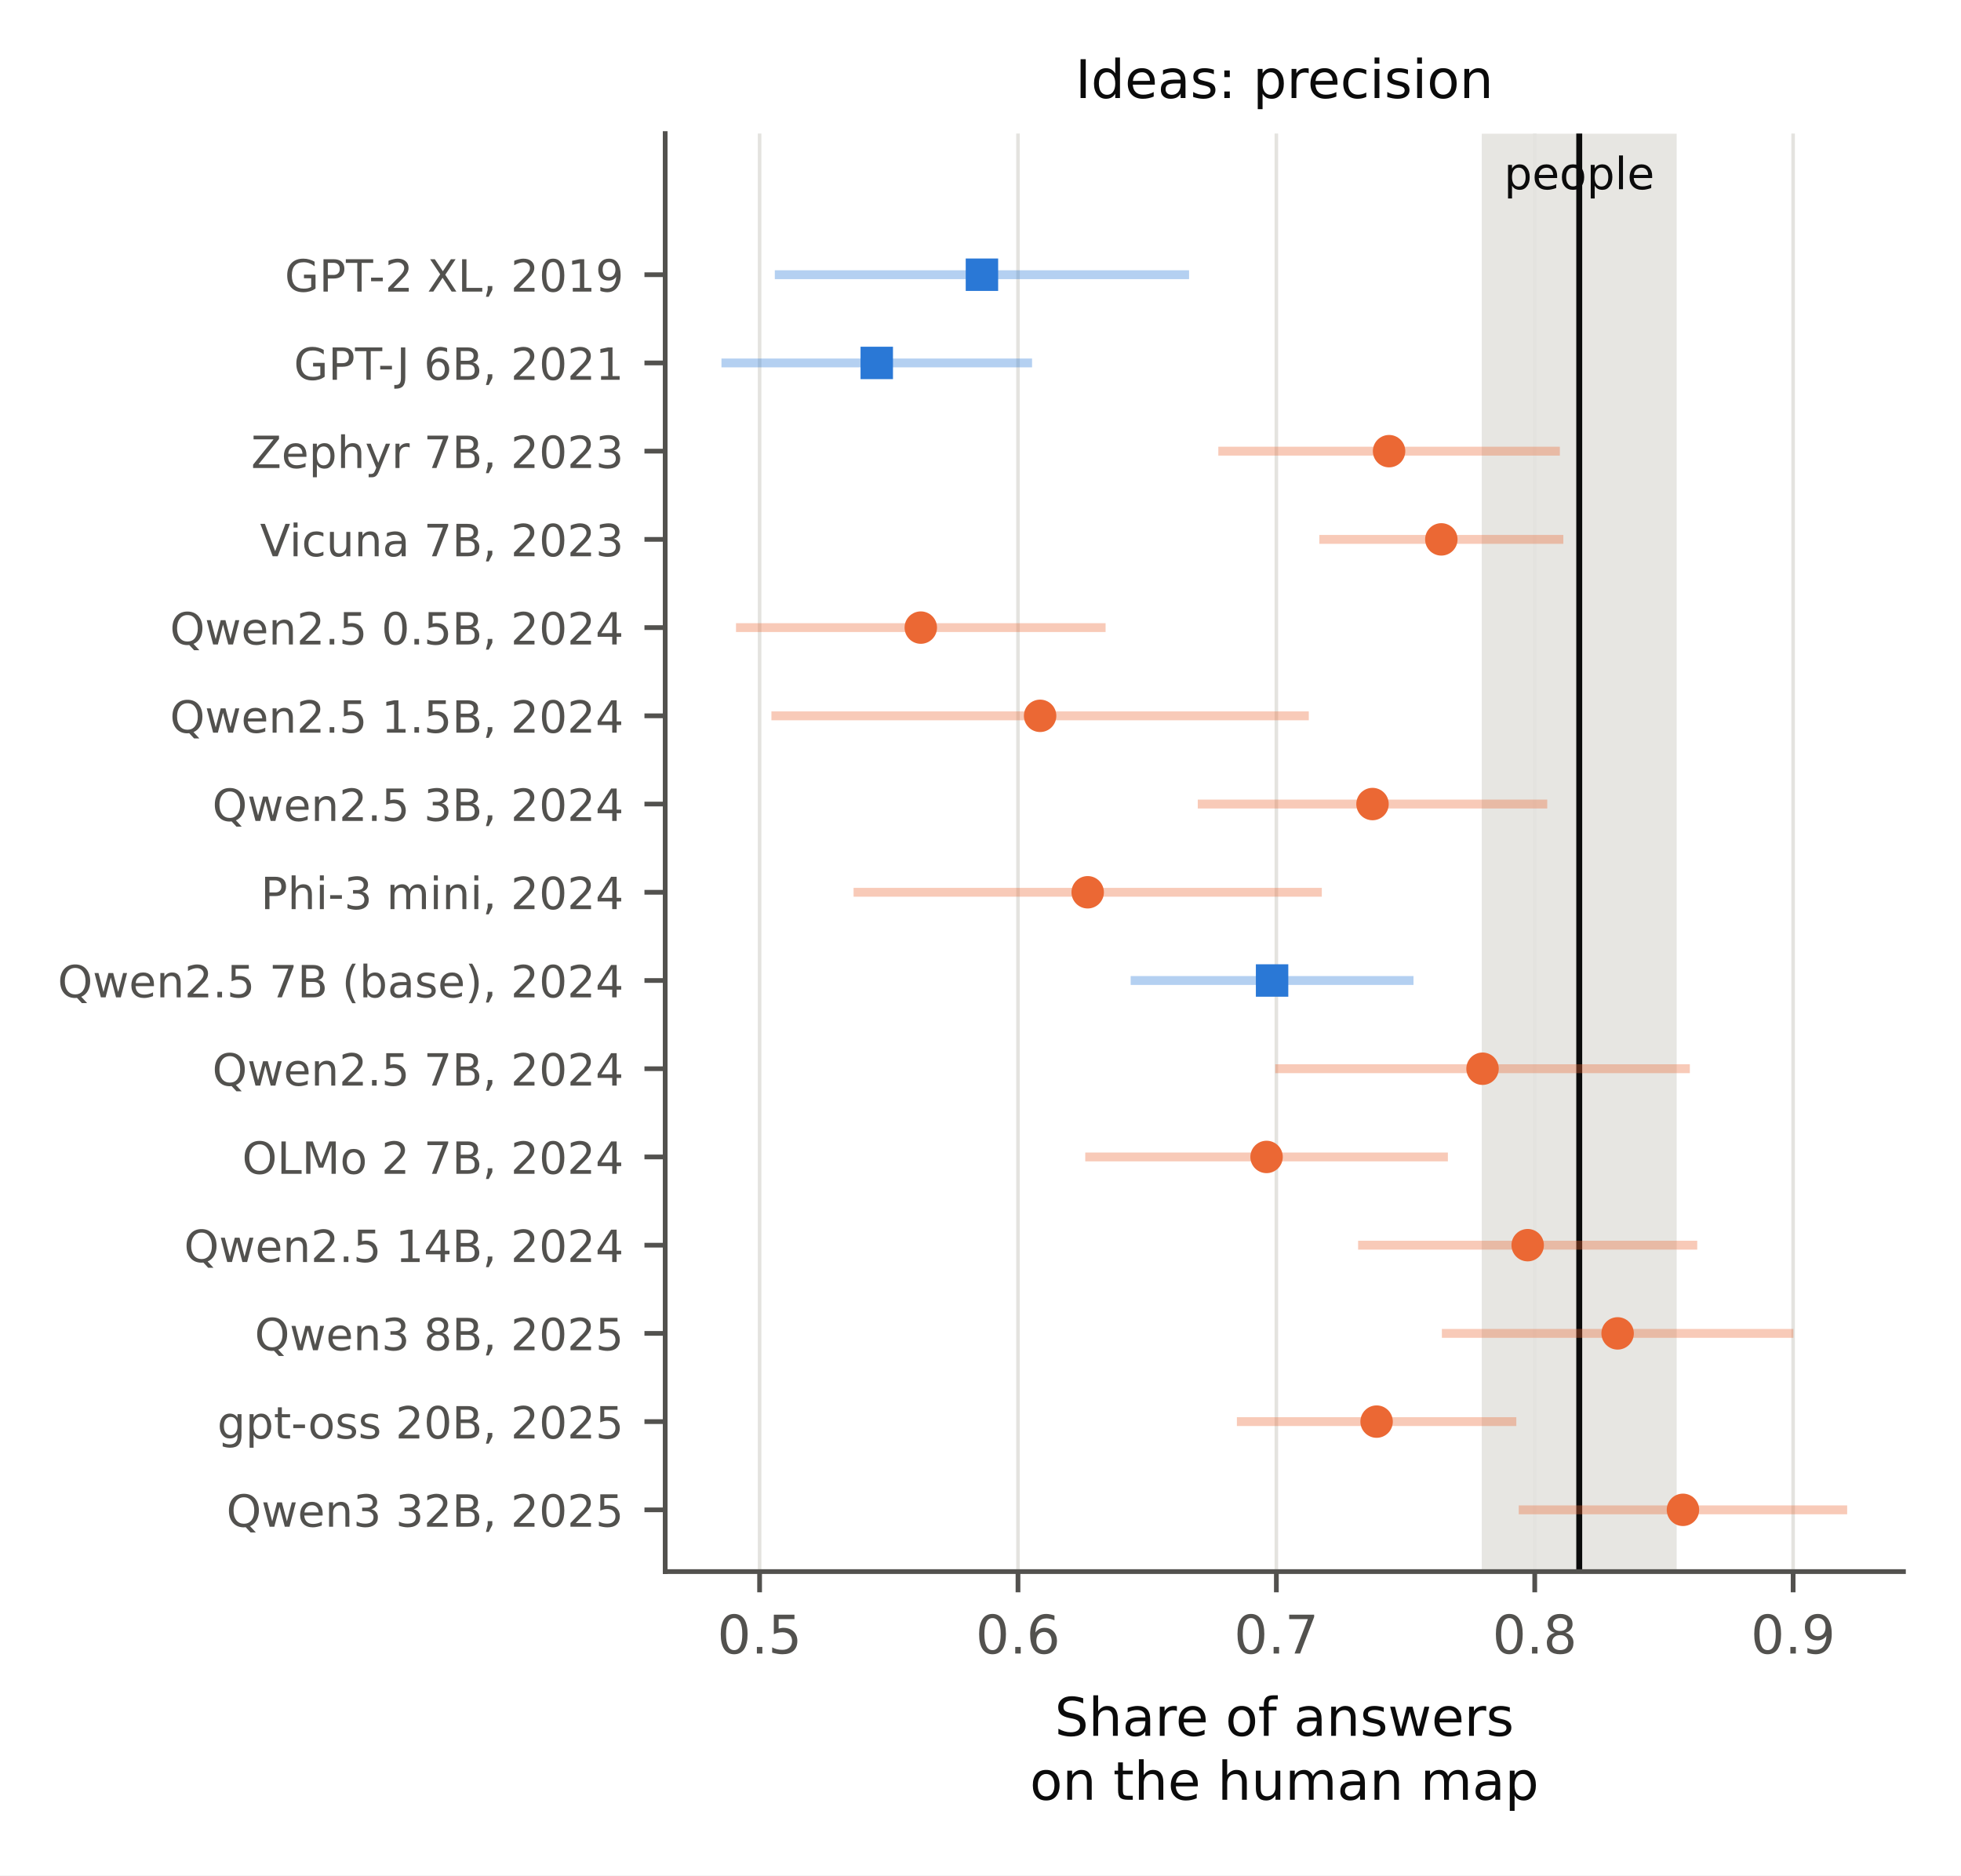
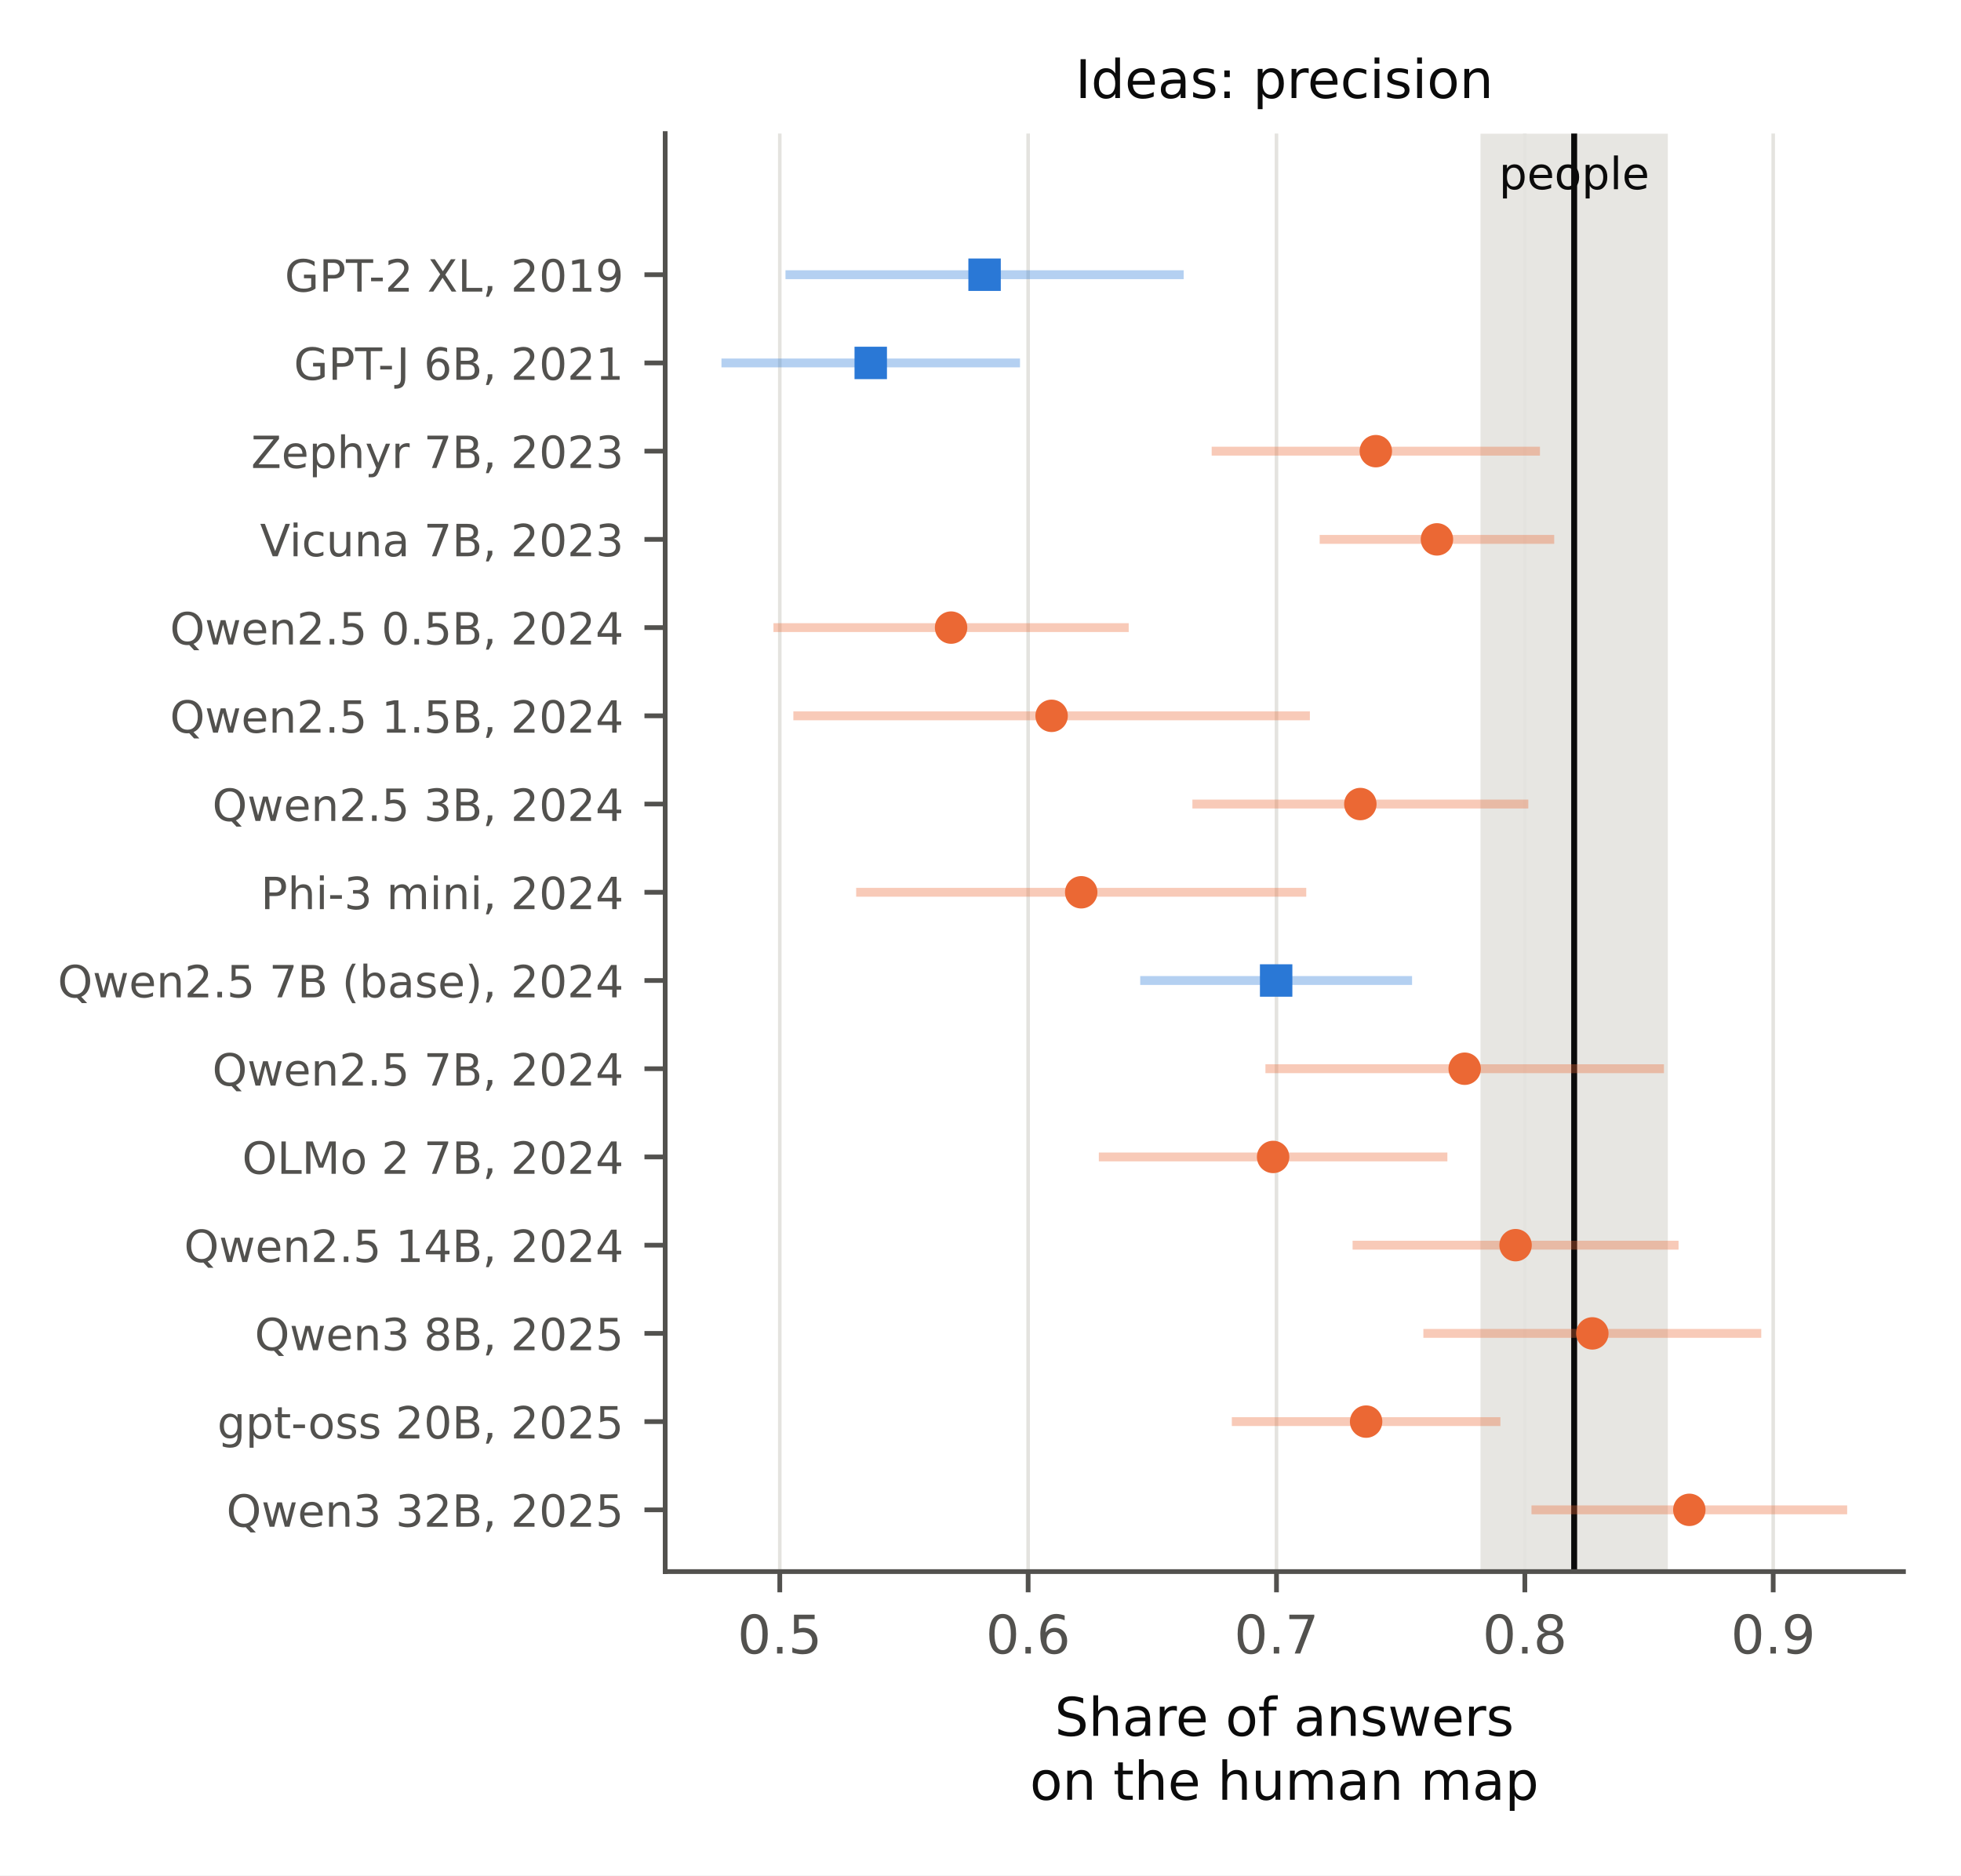
<svg xmlns="http://www.w3.org/2000/svg" xmlns:xlink="http://www.w3.org/1999/xlink" width="331.2pt" height="316.8pt" viewBox="0 0 331.2 316.8" version="1.1">
  <defs>
    <style type="text/css">*{stroke-linejoin: round; stroke-linecap: butt}</style>
  </defs>
  <g id="figure_1">
    <g id="patch_1">
      <path d="M 0 316.8  L 331.2 316.8  L 331.2 0  L 0 0  z " style="fill: #ffffff" />
    </g>
    <g id="axes_1">
      <g id="patch_2">
        <path d="M 112.345 265.472  L 321.48 265.472  L 321.48 22.56  L 112.345 22.56  z " style="fill: #ffffff" />
      </g>
      <g id="patch_3">
-         <path d="M 250.265 265.472  L 283.181 265.472  L 283.181 22.56  L 250.265 22.56  z " clip-path="url(#p4d9bd177bd)" style="fill: #e4e3df; opacity: 0.9" />
+         <path d="M 250.046 265.472  L 281.685 265.472  L 281.685 22.56  L 250.046 22.56  z " clip-path="url(#pfb11d84980)" style="fill: #e4e3df; opacity: 0.9" />
      </g>
      <g id="line2d_1">
-         <path d="M 266.723 265.472  L 266.723 22.56  " clip-path="url(#p4d9bd177bd)" style="fill: none; stroke: #0b0b0b; stroke-linecap: square" />
+         <path d="M 265.866 265.472  L 265.866 22.56  " clip-path="url(#pfb11d84980)" style="fill: none; stroke: #0b0b0b; stroke-linecap: square" />
      </g>
      <g id="matplotlib.axis_1">
        <g id="xtick_1">
          <g id="line2d_2">
-             <path d="M 128.292 265.472  L 128.292 22.56  " clip-path="url(#p4d9bd177bd)" style="fill: none; stroke: #e4e3df; stroke-width: 0.6; stroke-linecap: square" />
+             <path d="M 131.7 265.472  L 131.7 22.56  " clip-path="url(#pfb11d84980)" style="fill: none; stroke: #e4e3df; stroke-width: 0.6; stroke-linecap: square" />
          </g>
          <g id="line2d_3">
            <defs>
-               <path id="md6233783d6" d="M 0 0  L 0 3.5  " style="stroke: #52514e; stroke-width: 0.8" />
+               <path id="mdf2c46c001" d="M 0 0  L 0 3.5  " style="stroke: #52514e; stroke-width: 0.8" />
            </defs>
            <g>
-               <use xlink:href="#md6233783d6" x="128.292" y="265.472" style="fill: #52514e; stroke: #52514e; stroke-width: 0.8" />
+               <use xlink:href="#mdf2c46c001" x="131.7" y="265.472" style="fill: #52514e; stroke: #52514e; stroke-width: 0.8" />
            </g>
          </g>
          <g id="text_1">
-             <text style="font-size: 9px; font-family: 'DejaVu Sans'; text-anchor: middle; fill: #52514e" x="128.292" y="279.31" transform="rotate(-0 128.2924 279.3102)">0.5</text>
+             <text style="font-size: 9px; font-family: 'DejaVu Sans'; text-anchor: middle; fill: #52514e" x="131.7" y="279.31" transform="rotate(-0 131.6997 279.3102)">0.5</text>
          </g>
        </g>
        <g id="xtick_2">
          <g id="line2d_4">
-             <path d="M 171.931 265.472  L 171.931 22.56  " clip-path="url(#p4d9bd177bd)" style="fill: none; stroke: #e4e3df; stroke-width: 0.6; stroke-linecap: square" />
+             <path d="M 173.645 265.472  L 173.645 22.56  " clip-path="url(#pfb11d84980)" style="fill: none; stroke: #e4e3df; stroke-width: 0.6; stroke-linecap: square" />
          </g>
          <g id="line2d_5">
            <g>
-               <use xlink:href="#md6233783d6" x="171.931" y="265.472" style="fill: #52514e; stroke: #52514e; stroke-width: 0.8" />
+               <use xlink:href="#mdf2c46c001" x="173.645" y="265.472" style="fill: #52514e; stroke: #52514e; stroke-width: 0.8" />
            </g>
          </g>
          <g id="text_2">
-             <text style="font-size: 9px; font-family: 'DejaVu Sans'; text-anchor: middle; fill: #52514e" x="171.931" y="279.31" transform="rotate(-0 171.9308 279.3102)">0.6</text>
+             <text style="font-size: 9px; font-family: 'DejaVu Sans'; text-anchor: middle; fill: #52514e" x="173.645" y="279.31" transform="rotate(-0 173.6451 279.3102)">0.6</text>
          </g>
        </g>
        <g id="xtick_3">
          <g id="line2d_6">
-             <path d="M 215.569 265.472  L 215.569 22.56  " clip-path="url(#p4d9bd177bd)" style="fill: none; stroke: #e4e3df; stroke-width: 0.6; stroke-linecap: square" />
+             <path d="M 215.59 265.472  L 215.59 22.56  " clip-path="url(#pfb11d84980)" style="fill: none; stroke: #e4e3df; stroke-width: 0.6; stroke-linecap: square" />
          </g>
          <g id="line2d_7">
            <g>
-               <use xlink:href="#md6233783d6" x="215.569" y="265.472" style="fill: #52514e; stroke: #52514e; stroke-width: 0.8" />
+               <use xlink:href="#mdf2c46c001" x="215.59" y="265.472" style="fill: #52514e; stroke: #52514e; stroke-width: 0.8" />
            </g>
          </g>
          <g id="text_3">
-             <text style="font-size: 9px; font-family: 'DejaVu Sans'; text-anchor: middle; fill: #52514e" x="215.569" y="279.31" transform="rotate(-0 215.5692 279.3102)">0.7</text>
+             <text style="font-size: 9px; font-family: 'DejaVu Sans'; text-anchor: middle; fill: #52514e" x="215.59" y="279.31" transform="rotate(-0 215.5904 279.3102)">0.7</text>
          </g>
        </g>
        <g id="xtick_4">
          <g id="line2d_8">
-             <path d="M 259.208 265.472  L 259.208 22.56  " clip-path="url(#p4d9bd177bd)" style="fill: none; stroke: #e4e3df; stroke-width: 0.6; stroke-linecap: square" />
+             <path d="M 257.536 265.472  L 257.536 22.56  " clip-path="url(#pfb11d84980)" style="fill: none; stroke: #e4e3df; stroke-width: 0.6; stroke-linecap: square" />
          </g>
          <g id="line2d_9">
            <g>
-               <use xlink:href="#md6233783d6" x="259.208" y="265.472" style="fill: #52514e; stroke: #52514e; stroke-width: 0.8" />
+               <use xlink:href="#mdf2c46c001" x="257.536" y="265.472" style="fill: #52514e; stroke: #52514e; stroke-width: 0.8" />
            </g>
          </g>
          <g id="text_4">
-             <text style="font-size: 9px; font-family: 'DejaVu Sans'; text-anchor: middle; fill: #52514e" x="259.208" y="279.31" transform="rotate(-0 259.2076 279.3102)">0.8</text>
+             <text style="font-size: 9px; font-family: 'DejaVu Sans'; text-anchor: middle; fill: #52514e" x="257.536" y="279.31" transform="rotate(-0 257.5357 279.3102)">0.8</text>
          </g>
        </g>
        <g id="xtick_5">
          <g id="line2d_10">
-             <path d="M 302.846 265.472  L 302.846 22.56  " clip-path="url(#p4d9bd177bd)" style="fill: none; stroke: #e4e3df; stroke-width: 0.6; stroke-linecap: square" />
+             <path d="M 299.481 265.472  L 299.481 22.56  " clip-path="url(#pfb11d84980)" style="fill: none; stroke: #e4e3df; stroke-width: 0.6; stroke-linecap: square" />
          </g>
          <g id="line2d_11">
            <g>
-               <use xlink:href="#md6233783d6" x="302.846" y="265.472" style="fill: #52514e; stroke: #52514e; stroke-width: 0.8" />
+               <use xlink:href="#mdf2c46c001" x="299.481" y="265.472" style="fill: #52514e; stroke: #52514e; stroke-width: 0.8" />
            </g>
          </g>
          <g id="text_5">
-             <text style="font-size: 9px; font-family: 'DejaVu Sans'; text-anchor: middle; fill: #52514e" x="302.846" y="279.31" transform="rotate(-0 302.846 279.3102)">0.9</text>
+             <text style="font-size: 9px; font-family: 'DejaVu Sans'; text-anchor: middle; fill: #52514e" x="299.481" y="279.31" transform="rotate(-0 299.4811 279.3102)">0.9</text>
          </g>
        </g>
        <g id="text_6">
          <text style="font-size: 9px; font-family: 'DejaVu Sans'; fill: #0b0b0b" transform="translate(178.1316 293.2117)">Share of answers</text>
          <text style="font-size: 9px; font-family: 'DejaVu Sans'; fill: #0b0b0b" transform="translate(173.9375 304.0142)">on the human map</text>
        </g>
      </g>
      <g id="matplotlib.axis_2">
        <g id="ytick_1">
          <g id="line2d_12">
            <defs>
-               <path id="md6f4895b1a" d="M 0 0  L -3.5 0  " style="stroke: #52514e; stroke-width: 0.8" />
+               <path id="mc2a06ede00" d="M 0 0  L -3.5 0  " style="stroke: #52514e; stroke-width: 0.8" />
            </defs>
            <g>
-               <use xlink:href="#md6f4895b1a" x="112.345" y="46.404" style="fill: #52514e; stroke: #52514e; stroke-width: 0.8" />
+               <use xlink:href="#mc2a06ede00" x="112.345" y="46.404" style="fill: #52514e; stroke: #52514e; stroke-width: 0.8" />
            </g>
          </g>
          <g id="text_7">
            <text style="font-size: 7.5px; font-family: 'DejaVu Sans'; text-anchor: end; fill: #52514e" x="105.345" y="49.253" transform="rotate(-0 105.345 49.25327)">GPT-2 XL, 2019</text>
          </g>
        </g>
        <g id="ytick_2">
          <g id="line2d_13">
            <g>
-               <use xlink:href="#md6f4895b1a" x="112.345" y="61.307" style="fill: #52514e; stroke: #52514e; stroke-width: 0.8" />
+               <use xlink:href="#mc2a06ede00" x="112.345" y="61.307" style="fill: #52514e; stroke: #52514e; stroke-width: 0.8" />
            </g>
          </g>
          <g id="text_8">
            <text style="font-size: 7.5px; font-family: 'DejaVu Sans'; text-anchor: end; fill: #52514e" x="105.345" y="64.156" transform="rotate(-0 105.345 64.15586)">GPT-J 6B, 2021</text>
          </g>
        </g>
        <g id="ytick_3">
          <g id="line2d_14">
            <g>
-               <use xlink:href="#md6f4895b1a" x="112.345" y="76.209" style="fill: #52514e; stroke: #52514e; stroke-width: 0.8" />
+               <use xlink:href="#mc2a06ede00" x="112.345" y="76.209" style="fill: #52514e; stroke: #52514e; stroke-width: 0.8" />
            </g>
          </g>
          <g id="text_9">
            <text style="font-size: 7.5px; font-family: 'DejaVu Sans'; text-anchor: end; fill: #52514e" x="105.345" y="79.059" transform="rotate(-0 105.345 79.05875)">Zephyr 7B, 2023</text>
          </g>
        </g>
        <g id="ytick_4">
          <g id="line2d_15">
            <g>
-               <use xlink:href="#md6f4895b1a" x="112.345" y="91.112" style="fill: #52514e; stroke: #52514e; stroke-width: 0.8" />
+               <use xlink:href="#mc2a06ede00" x="112.345" y="91.112" style="fill: #52514e; stroke: #52514e; stroke-width: 0.8" />
            </g>
          </g>
          <g id="text_10">
            <text style="font-size: 7.5px; font-family: 'DejaVu Sans'; text-anchor: end; fill: #52514e" x="105.345" y="93.961" transform="rotate(-0 105.345 93.96134)">Vicuna 7B, 2023</text>
          </g>
        </g>
        <g id="ytick_5">
          <g id="line2d_16">
            <g>
-               <use xlink:href="#md6f4895b1a" x="112.345" y="106.015" style="fill: #52514e; stroke: #52514e; stroke-width: 0.8" />
+               <use xlink:href="#mc2a06ede00" x="112.345" y="106.015" style="fill: #52514e; stroke: #52514e; stroke-width: 0.8" />
            </g>
          </g>
          <g id="text_11">
            <text style="font-size: 7.5px; font-family: 'DejaVu Sans'; text-anchor: end; fill: #52514e" x="105.345" y="108.864" transform="rotate(-0 105.345 108.8636)">Qwen2.5 0.5B, 2024</text>
          </g>
        </g>
        <g id="ytick_6">
          <g id="line2d_17">
            <g>
-               <use xlink:href="#md6f4895b1a" x="112.345" y="120.917" style="fill: #52514e; stroke: #52514e; stroke-width: 0.8" />
+               <use xlink:href="#mc2a06ede00" x="112.345" y="120.917" style="fill: #52514e; stroke: #52514e; stroke-width: 0.8" />
            </g>
          </g>
          <g id="text_12">
            <text style="font-size: 7.5px; font-family: 'DejaVu Sans'; text-anchor: end; fill: #52514e" x="105.345" y="123.766" transform="rotate(-0 105.345 123.7662)">Qwen2.5 1.5B, 2024</text>
          </g>
        </g>
        <g id="ytick_7">
          <g id="line2d_18">
            <g>
-               <use xlink:href="#md6f4895b1a" x="112.345" y="135.82" style="fill: #52514e; stroke: #52514e; stroke-width: 0.8" />
+               <use xlink:href="#mc2a06ede00" x="112.345" y="135.82" style="fill: #52514e; stroke: #52514e; stroke-width: 0.8" />
            </g>
          </g>
          <g id="text_13">
            <text style="font-size: 7.5px; font-family: 'DejaVu Sans'; text-anchor: end; fill: #52514e" x="105.345" y="138.669" transform="rotate(-0 105.345 138.6688)">Qwen2.5 3B, 2024</text>
          </g>
        </g>
        <g id="ytick_8">
          <g id="line2d_19">
            <g>
-               <use xlink:href="#md6f4895b1a" x="112.345" y="150.722" style="fill: #52514e; stroke: #52514e; stroke-width: 0.8" />
+               <use xlink:href="#mc2a06ede00" x="112.345" y="150.722" style="fill: #52514e; stroke: #52514e; stroke-width: 0.8" />
            </g>
          </g>
          <g id="text_14">
            <text style="font-size: 7.5px; font-family: 'DejaVu Sans'; text-anchor: end; fill: #52514e" x="105.345" y="153.572" transform="rotate(-0 105.345 153.5717)">Phi-3 mini, 2024</text>
          </g>
        </g>
        <g id="ytick_9">
          <g id="line2d_20">
            <g>
-               <use xlink:href="#md6f4895b1a" x="112.345" y="165.625" style="fill: #52514e; stroke: #52514e; stroke-width: 0.8" />
+               <use xlink:href="#mc2a06ede00" x="112.345" y="165.625" style="fill: #52514e; stroke: #52514e; stroke-width: 0.8" />
            </g>
          </g>
          <g id="text_15">
            <text style="font-size: 7.5px; font-family: 'DejaVu Sans'; text-anchor: end; fill: #52514e" x="105.345" y="168.474" transform="rotate(-0 105.345 168.4743)">Qwen2.5 7B (base), 2024</text>
          </g>
        </g>
        <g id="ytick_10">
          <g id="line2d_21">
            <g>
-               <use xlink:href="#md6f4895b1a" x="112.345" y="180.527" style="fill: #52514e; stroke: #52514e; stroke-width: 0.8" />
+               <use xlink:href="#mc2a06ede00" x="112.345" y="180.527" style="fill: #52514e; stroke: #52514e; stroke-width: 0.8" />
            </g>
          </g>
          <g id="text_16">
            <text style="font-size: 7.5px; font-family: 'DejaVu Sans'; text-anchor: end; fill: #52514e" x="105.345" y="183.377" transform="rotate(-0 105.345 183.3766)">Qwen2.5 7B, 2024</text>
          </g>
        </g>
        <g id="ytick_11">
          <g id="line2d_22">
            <g>
-               <use xlink:href="#md6f4895b1a" x="112.345" y="195.43" style="fill: #52514e; stroke: #52514e; stroke-width: 0.8" />
+               <use xlink:href="#mc2a06ede00" x="112.345" y="195.43" style="fill: #52514e; stroke: #52514e; stroke-width: 0.8" />
            </g>
          </g>
          <g id="text_17">
            <text style="font-size: 7.5px; font-family: 'DejaVu Sans'; text-anchor: end; fill: #52514e" x="105.345" y="198.279" transform="rotate(-0 105.345 198.2792)">OLMo 2 7B, 2024</text>
          </g>
        </g>
        <g id="ytick_12">
          <g id="line2d_23">
            <g>
-               <use xlink:href="#md6f4895b1a" x="112.345" y="210.333" style="fill: #52514e; stroke: #52514e; stroke-width: 0.8" />
+               <use xlink:href="#mc2a06ede00" x="112.345" y="210.333" style="fill: #52514e; stroke: #52514e; stroke-width: 0.8" />
            </g>
          </g>
          <g id="text_18">
            <text style="font-size: 7.5px; font-family: 'DejaVu Sans'; text-anchor: end; fill: #52514e" x="105.345" y="213.182" transform="rotate(-0 105.345 213.1818)">Qwen2.5 14B, 2024</text>
          </g>
        </g>
        <g id="ytick_13">
          <g id="line2d_24">
            <g>
-               <use xlink:href="#md6f4895b1a" x="112.345" y="225.235" style="fill: #52514e; stroke: #52514e; stroke-width: 0.8" />
+               <use xlink:href="#mc2a06ede00" x="112.345" y="225.235" style="fill: #52514e; stroke: #52514e; stroke-width: 0.8" />
            </g>
          </g>
          <g id="text_19">
            <text style="font-size: 7.5px; font-family: 'DejaVu Sans'; text-anchor: end; fill: #52514e" x="105.345" y="228.084" transform="rotate(-0 105.345 228.0844)">Qwen3 8B, 2025</text>
          </g>
        </g>
        <g id="ytick_14">
          <g id="line2d_25">
            <g>
-               <use xlink:href="#md6f4895b1a" x="112.345" y="240.138" style="fill: #52514e; stroke: #52514e; stroke-width: 0.8" />
+               <use xlink:href="#mc2a06ede00" x="112.345" y="240.138" style="fill: #52514e; stroke: #52514e; stroke-width: 0.8" />
            </g>
          </g>
          <g id="text_20">
            <text style="font-size: 7.5px; font-family: 'DejaVu Sans'; text-anchor: end; fill: #52514e" x="105.345" y="242.987" transform="rotate(-0 105.345 242.987)">gpt-oss 20B, 2025</text>
          </g>
        </g>
        <g id="ytick_15">
          <g id="line2d_26">
            <g>
-               <use xlink:href="#md6f4895b1a" x="112.345" y="255.04" style="fill: #52514e; stroke: #52514e; stroke-width: 0.8" />
+               <use xlink:href="#mc2a06ede00" x="112.345" y="255.04" style="fill: #52514e; stroke: #52514e; stroke-width: 0.8" />
            </g>
          </g>
          <g id="text_21">
            <text style="font-size: 7.5px; font-family: 'DejaVu Sans'; text-anchor: end; fill: #52514e" x="105.345" y="257.89" transform="rotate(-0 105.345 257.8896)">Qwen3 32B, 2025</text>
          </g>
        </g>
      </g>
      <g id="LineCollection_1">
-         <path d="M 130.861 46.404  L 200.824 46.404  " clip-path="url(#p4d9bd177bd)" style="fill: none; stroke: #2a78d6; stroke-opacity: 0.35; stroke-width: 1.5" />
+         <path d="M 132.665 46.404  L 199.914 46.404  " clip-path="url(#pfb11d84980)" style="fill: none; stroke: #2a78d6; stroke-opacity: 0.35; stroke-width: 1.5" />
      </g>
      <g id="line2d_27" />
      <g id="LineCollection_2">
-         <path d="M 121.851 61.307  L 174.308 61.307  " clip-path="url(#p4d9bd177bd)" style="fill: none; stroke: #2a78d6; stroke-opacity: 0.35; stroke-width: 1.5" />
+         <path d="M 121.851 61.307  L 172.273 61.307  " clip-path="url(#pfb11d84980)" style="fill: none; stroke: #2a78d6; stroke-opacity: 0.35; stroke-width: 1.5" />
      </g>
      <g id="line2d_28" />
      <g id="LineCollection_3">
-         <path d="M 205.766 76.209  L 263.446 76.209  " clip-path="url(#p4d9bd177bd)" style="fill: none; stroke: #eb6834; stroke-opacity: 0.35; stroke-width: 1.5" />
+         <path d="M 204.645 76.209  L 260.088 76.209  " clip-path="url(#pfb11d84980)" style="fill: none; stroke: #eb6834; stroke-opacity: 0.35; stroke-width: 1.5" />
      </g>
      <g id="line2d_29" />
      <g id="LineCollection_4">
-         <path d="M 222.826 91.112  L 264.036 91.112  " clip-path="url(#p4d9bd177bd)" style="fill: none; stroke: #eb6834; stroke-opacity: 0.35; stroke-width: 1.5" />
+         <path d="M 222.883 91.112  L 262.494 91.112  " clip-path="url(#pfb11d84980)" style="fill: none; stroke: #eb6834; stroke-opacity: 0.35; stroke-width: 1.5" />
      </g>
      <g id="line2d_30" />
      <g id="LineCollection_5">
-         <path d="M 124.306 106.015  L 186.726 106.015  " clip-path="url(#p4d9bd177bd)" style="fill: none; stroke: #eb6834; stroke-opacity: 0.35; stroke-width: 1.5" />
+         <path d="M 130.633 106.015  L 190.631 106.015  " clip-path="url(#pfb11d84980)" style="fill: none; stroke: #eb6834; stroke-opacity: 0.35; stroke-width: 1.5" />
      </g>
      <g id="line2d_31" />
      <g id="LineCollection_6">
-         <path d="M 130.287 120.917  L 221.047 120.917  " clip-path="url(#p4d9bd177bd)" style="fill: none; stroke: #eb6834; stroke-opacity: 0.35; stroke-width: 1.5" />
+         <path d="M 133.992 120.917  L 221.23 120.917  " clip-path="url(#pfb11d84980)" style="fill: none; stroke: #eb6834; stroke-opacity: 0.35; stroke-width: 1.5" />
      </g>
      <g id="line2d_32" />
      <g id="LineCollection_7">
-         <path d="M 202.296 135.82  L 261.321 135.82  " clip-path="url(#p4d9bd177bd)" style="fill: none; stroke: #eb6834; stroke-opacity: 0.35; stroke-width: 1.5" />
+         <path d="M 201.387 135.82  L 258.121 135.82  " clip-path="url(#pfb11d84980)" style="fill: none; stroke: #eb6834; stroke-opacity: 0.35; stroke-width: 1.5" />
      </g>
      <g id="line2d_33" />
      <g id="LineCollection_8">
-         <path d="M 144.162 150.722  L 223.246 150.722  " clip-path="url(#p4d9bd177bd)" style="fill: none; stroke: #eb6834; stroke-opacity: 0.35; stroke-width: 1.5" />
+         <path d="M 144.602 150.722  L 220.617 150.722  " clip-path="url(#pfb11d84980)" style="fill: none; stroke: #eb6834; stroke-opacity: 0.35; stroke-width: 1.5" />
      </g>
      <g id="line2d_34" />
      <g id="LineCollection_9">
-         <path d="M 190.962 165.625  L 238.731 165.625  " clip-path="url(#p4d9bd177bd)" style="fill: none; stroke: #2a78d6; stroke-opacity: 0.35; stroke-width: 1.5" />
+         <path d="M 192.575 165.625  L 238.49 165.625  " clip-path="url(#pfb11d84980)" style="fill: none; stroke: #2a78d6; stroke-opacity: 0.35; stroke-width: 1.5" />
      </g>
      <g id="line2d_35" />
      <g id="LineCollection_10">
-         <path d="M 215.378 180.527  L 285.403 180.527  " clip-path="url(#p4d9bd177bd)" style="fill: none; stroke: #eb6834; stroke-opacity: 0.35; stroke-width: 1.5" />
+         <path d="M 213.721 180.527  L 281.03 180.527  " clip-path="url(#pfb11d84980)" style="fill: none; stroke: #eb6834; stroke-opacity: 0.35; stroke-width: 1.5" />
      </g>
      <g id="line2d_36" />
      <g id="LineCollection_11">
-         <path d="M 183.293 195.43  L 244.538 195.43  " clip-path="url(#p4d9bd177bd)" style="fill: none; stroke: #eb6834; stroke-opacity: 0.35; stroke-width: 1.5" />
+         <path d="M 185.585 195.43  L 244.454 195.43  " clip-path="url(#pfb11d84980)" style="fill: none; stroke: #eb6834; stroke-opacity: 0.35; stroke-width: 1.5" />
      </g>
      <g id="line2d_37" />
      <g id="LineCollection_12">
-         <path d="M 229.376 210.333  L 286.652 210.333  " clip-path="url(#p4d9bd177bd)" style="fill: none; stroke: #eb6834; stroke-opacity: 0.35; stroke-width: 1.5" />
+         <path d="M 228.443 210.333  L 283.496 210.333  " clip-path="url(#pfb11d84980)" style="fill: none; stroke: #eb6834; stroke-opacity: 0.35; stroke-width: 1.5" />
      </g>
      <g id="line2d_38" />
      <g id="LineCollection_13">
-         <path d="M 243.522 225.235  L 302.89 225.235  " clip-path="url(#p4d9bd177bd)" style="fill: none; stroke: #eb6834; stroke-opacity: 0.35; stroke-width: 1.5" />
+         <path d="M 240.4 225.235  L 297.465 225.235  " clip-path="url(#pfb11d84980)" style="fill: none; stroke: #eb6834; stroke-opacity: 0.35; stroke-width: 1.5" />
      </g>
      <g id="line2d_39" />
      <g id="LineCollection_14">
-         <path d="M 208.904 240.138  L 256.096 240.138  " clip-path="url(#p4d9bd177bd)" style="fill: none; stroke: #eb6834; stroke-opacity: 0.35; stroke-width: 1.5" />
+         <path d="M 208.047 240.138  L 253.408 240.138  " clip-path="url(#pfb11d84980)" style="fill: none; stroke: #eb6834; stroke-opacity: 0.35; stroke-width: 1.5" />
      </g>
      <g id="line2d_40" />
      <g id="LineCollection_15">
-         <path d="M 256.506 255.04  L 311.974 255.04  " clip-path="url(#p4d9bd177bd)" style="fill: none; stroke: #eb6834; stroke-opacity: 0.35; stroke-width: 1.5" />
+         <path d="M 258.658 255.04  L 311.974 255.04  " clip-path="url(#pfb11d84980)" style="fill: none; stroke: #eb6834; stroke-opacity: 0.35; stroke-width: 1.5" />
      </g>
      <g id="line2d_41" />
      <g id="patch_4">
        <path d="M 112.345 265.472  L 112.345 22.56  " style="fill: none; stroke: #52514e; stroke-width: 0.8; stroke-linejoin: miter; stroke-linecap: square" />
      </g>
      <g id="patch_5">
        <path d="M 112.345 265.472  L 321.48 265.472  " style="fill: none; stroke: #52514e; stroke-width: 0.8; stroke-linejoin: miter; stroke-linecap: square" />
      </g>
      <g id="patch_6">
-         <path d="M 163.104 49.143  L 168.581 49.143  L 168.581 43.666  L 163.104 43.666  z " clip-path="url(#p4d9bd177bd)" style="fill: #2a78d6" />
+         <path d="M 163.551 49.143  L 169.028 49.143  L 169.028 43.666  L 163.551 43.666  z " clip-path="url(#pfb11d84980)" style="fill: #2a78d6" />
      </g>
      <g id="patch_7">
-         <path d="M 145.341 64.045  L 150.818 64.045  L 150.818 58.568  L 145.341 58.568  z " clip-path="url(#p4d9bd177bd)" style="fill: #2a78d6" />
+         <path d="M 144.324 64.045  L 149.801 64.045  L 149.801 58.568  L 144.324 58.568  z " clip-path="url(#pfb11d84980)" style="fill: #2a78d6" />
      </g>
      <g id="patch_8">
-         <path d="M 234.606 78.948  C 235.332 78.948 236.029 78.659 236.542 78.146  C 237.056 77.632 237.344 76.936 237.344 76.209  C 237.344 75.483 237.056 74.786 236.542 74.273  C 236.029 73.759 235.332 73.471 234.606 73.471  C 233.88 73.471 233.183 73.759 232.669 74.273  C 232.156 74.786 231.867 75.483 231.867 76.209  C 231.867 76.936 232.156 77.632 232.669 78.146  C 233.183 78.659 233.88 78.948 234.606 78.948  z " clip-path="url(#p4d9bd177bd)" style="fill: #eb6834" />
+         <path d="M 232.366 78.948  C 233.093 78.948 233.789 78.659 234.303 78.146  C 234.816 77.632 235.105 76.936 235.105 76.209  C 235.105 75.483 234.816 74.786 234.303 74.273  C 233.789 73.759 233.093 73.471 232.366 73.471  C 231.64 73.471 230.943 73.759 230.43 74.273  C 229.916 74.786 229.628 75.483 229.628 76.209  C 229.628 76.936 229.916 77.632 230.43 78.146  C 230.943 78.659 231.64 78.948 232.366 78.948  z " clip-path="url(#pfb11d84980)" style="fill: #eb6834" />
      </g>
      <g id="patch_9">
-         <path d="M 243.431 93.851  C 244.157 93.851 244.854 93.562 245.368 93.048  C 245.881 92.535 246.17 91.838 246.17 91.112  C 246.17 90.386 245.881 89.689 245.368 89.175  C 244.854 88.662 244.157 88.373 243.431 88.373  C 242.705 88.373 242.008 88.662 241.495 89.175  C 240.981 89.689 240.693 90.386 240.693 91.112  C 240.693 91.838 240.981 92.535 241.495 93.048  C 242.008 93.562 242.705 93.851 243.431 93.851  z " clip-path="url(#p4d9bd177bd)" style="fill: #eb6834" />
+         <path d="M 242.688 93.851  C 243.414 93.851 244.111 93.562 244.625 93.048  C 245.138 92.535 245.427 91.838 245.427 91.112  C 245.427 90.386 245.138 89.689 244.625 89.175  C 244.111 88.662 243.414 88.373 242.688 88.373  C 241.962 88.373 241.265 88.662 240.752 89.175  C 240.238 89.689 239.95 90.386 239.95 91.112  C 239.95 91.838 240.238 92.535 240.752 93.048  C 241.265 93.562 241.962 93.851 242.688 93.851  z " clip-path="url(#pfb11d84980)" style="fill: #eb6834" />
      </g>
      <g id="patch_10">
-         <path d="M 155.516 108.753  C 156.242 108.753 156.939 108.465 157.452 107.951  C 157.966 107.437 158.255 106.741 158.255 106.015  C 158.255 105.288 157.966 104.592 157.452 104.078  C 156.939 103.564 156.242 103.276 155.516 103.276  C 154.79 103.276 154.093 103.564 153.579 104.078  C 153.066 104.592 152.777 105.288 152.777 106.015  C 152.777 106.741 153.066 107.437 153.579 107.951  C 154.093 108.465 154.79 108.753 155.516 108.753  z " clip-path="url(#p4d9bd177bd)" style="fill: #eb6834" />
+         <path d="M 160.632 108.753  C 161.358 108.753 162.055 108.465 162.568 107.951  C 163.082 107.437 163.37 106.741 163.37 106.015  C 163.37 105.288 163.082 104.592 162.568 104.078  C 162.055 103.564 161.358 103.276 160.632 103.276  C 159.905 103.276 159.209 103.564 158.695 104.078  C 158.182 104.592 157.893 105.288 157.893 106.015  C 157.893 106.741 158.182 107.437 158.695 107.951  C 159.209 108.465 159.905 108.753 160.632 108.753  z " clip-path="url(#pfb11d84980)" style="fill: #eb6834" />
      </g>
      <g id="patch_11">
-         <path d="M 175.667 123.656  C 176.393 123.656 177.09 123.367 177.604 122.854  C 178.117 122.34 178.406 121.643 178.406 120.917  C 178.406 120.191 178.117 119.494 177.604 118.981  C 177.09 118.467 176.393 118.179 175.667 118.179  C 174.941 118.179 174.244 118.467 173.731 118.981  C 173.217 119.494 172.929 120.191 172.929 120.917  C 172.929 121.643 173.217 122.34 173.731 122.854  C 174.244 123.367 174.941 123.656 175.667 123.656  z " clip-path="url(#p4d9bd177bd)" style="fill: #eb6834" />
+         <path d="M 177.611 123.656  C 178.337 123.656 179.034 123.367 179.548 122.854  C 180.061 122.34 180.35 121.643 180.35 120.917  C 180.35 120.191 180.061 119.494 179.548 118.981  C 179.034 118.467 178.337 118.179 177.611 118.179  C 176.885 118.179 176.188 118.467 175.675 118.981  C 175.161 119.494 174.872 120.191 174.872 120.917  C 174.872 121.643 175.161 122.34 175.675 122.854  C 176.188 123.367 176.885 123.656 177.611 123.656  z " clip-path="url(#pfb11d84980)" style="fill: #eb6834" />
      </g>
      <g id="patch_12">
-         <path d="M 231.809 138.558  C 232.535 138.558 233.232 138.27 233.745 137.756  C 234.259 137.243 234.547 136.546 234.547 135.82  C 234.547 135.093 234.259 134.397 233.745 133.883  C 233.232 133.37 232.535 133.081 231.809 133.081  C 231.082 133.081 230.386 133.37 229.872 133.883  C 229.359 134.397 229.07 135.093 229.07 135.82  C 229.07 136.546 229.359 137.243 229.872 137.756  C 230.386 138.27 231.082 138.558 231.809 138.558  z " clip-path="url(#p4d9bd177bd)" style="fill: #eb6834" />
+         <path d="M 229.754 138.558  C 230.48 138.558 231.177 138.27 231.69 137.756  C 232.204 137.243 232.492 136.546 232.492 135.82  C 232.492 135.093 232.204 134.397 231.69 133.883  C 231.177 133.37 230.48 133.081 229.754 133.081  C 229.027 133.081 228.331 133.37 227.817 133.883  C 227.304 134.397 227.015 135.093 227.015 135.82  C 227.015 136.546 227.304 137.243 227.817 137.756  C 228.331 138.27 229.027 138.558 229.754 138.558  z " clip-path="url(#pfb11d84980)" style="fill: #eb6834" />
      </g>
      <g id="patch_13">
-         <path d="M 183.704 153.461  C 184.43 153.461 185.127 153.172 185.64 152.659  C 186.154 152.145 186.442 151.449 186.442 150.722  C 186.442 149.996 186.154 149.299 185.64 148.786  C 185.127 148.272 184.43 147.984 183.704 147.984  C 182.978 147.984 182.281 148.272 181.767 148.786  C 181.254 149.299 180.965 149.996 180.965 150.722  C 180.965 151.449 181.254 152.145 181.767 152.659  C 182.281 153.172 182.978 153.461 183.704 153.461  z " clip-path="url(#p4d9bd177bd)" style="fill: #eb6834" />
+         <path d="M 182.609 153.461  C 183.336 153.461 184.032 153.172 184.546 152.659  C 185.059 152.145 185.348 151.449 185.348 150.722  C 185.348 149.996 185.059 149.299 184.546 148.786  C 184.032 148.272 183.336 147.984 182.609 147.984  C 181.883 147.984 181.186 148.272 180.673 148.786  C 180.159 149.299 179.871 149.996 179.871 150.722  C 179.871 151.449 180.159 152.145 180.673 152.659  C 181.186 153.172 181.883 153.461 182.609 153.461  z " clip-path="url(#pfb11d84980)" style="fill: #eb6834" />
      </g>
      <g id="patch_14">
-         <path d="M 212.108 168.364  L 217.585 168.364  L 217.585 162.886  L 212.108 162.886  z " clip-path="url(#p4d9bd177bd)" style="fill: #2a78d6" />
+         <path d="M 212.794 168.364  L 218.271 168.364  L 218.271 162.886  L 212.794 162.886  z " clip-path="url(#pfb11d84980)" style="fill: #2a78d6" />
      </g>
      <g id="patch_15">
-         <path d="M 250.39 183.266  C 251.117 183.266 251.813 182.978 252.327 182.464  C 252.84 181.95 253.129 181.254 253.129 180.527  C 253.129 179.801 252.84 179.105 252.327 178.591  C 251.813 178.077 251.117 177.789 250.39 177.789  C 249.664 177.789 248.967 178.077 248.454 178.591  C 247.94 179.105 247.652 179.801 247.652 180.527  C 247.652 181.254 247.94 181.95 248.454 182.464  C 248.967 182.978 249.664 183.266 250.39 183.266  z " clip-path="url(#p4d9bd177bd)" style="fill: #eb6834" />
+         <path d="M 247.376 183.266  C 248.102 183.266 248.799 182.978 249.312 182.464  C 249.826 181.95 250.114 181.254 250.114 180.527  C 250.114 179.801 249.826 179.105 249.312 178.591  C 248.799 178.077 248.102 177.789 247.376 177.789  C 246.649 177.789 245.953 178.077 245.439 178.591  C 244.926 179.105 244.637 179.801 244.637 180.527  C 244.637 181.254 244.926 181.95 245.439 182.464  C 245.953 182.978 246.649 183.266 247.376 183.266  z " clip-path="url(#pfb11d84980)" style="fill: #eb6834" />
      </g>
      <g id="patch_16">
-         <path d="M 213.916 198.169  C 214.642 198.169 215.339 197.88 215.852 197.367  C 216.366 196.853 216.654 196.156 216.654 195.43  C 216.654 194.704 216.366 194.007 215.852 193.494  C 215.339 192.98 214.642 192.691 213.916 192.691  C 213.189 192.691 212.493 192.98 211.979 193.494  C 211.466 194.007 211.177 194.704 211.177 195.43  C 211.177 196.156 211.466 196.853 211.979 197.367  C 212.493 197.88 213.189 198.169 213.916 198.169  z " clip-path="url(#p4d9bd177bd)" style="fill: #eb6834" />
+         <path d="M 215.02 198.169  C 215.746 198.169 216.443 197.88 216.956 197.367  C 217.47 196.853 217.758 196.156 217.758 195.43  C 217.758 194.704 217.47 194.007 216.956 193.494  C 216.443 192.98 215.746 192.691 215.02 192.691  C 214.294 192.691 213.597 192.98 213.083 193.494  C 212.57 194.007 212.281 194.704 212.281 195.43  C 212.281 196.156 212.57 196.853 213.083 197.367  C 213.597 197.88 214.294 198.169 215.02 198.169  z " clip-path="url(#pfb11d84980)" style="fill: #eb6834" />
      </g>
      <g id="patch_17">
-         <path d="M 258.014 213.071  C 258.741 213.071 259.437 212.783 259.951 212.269  C 260.464 211.756 260.753 211.059 260.753 210.333  C 260.753 209.606 260.464 208.91 259.951 208.396  C 259.437 207.883 258.741 207.594 258.014 207.594  C 257.288 207.594 256.591 207.883 256.078 208.396  C 255.564 208.91 255.276 209.606 255.276 210.333  C 255.276 211.059 255.564 211.756 256.078 212.269  C 256.591 212.783 257.288 213.071 258.014 213.071  z " clip-path="url(#p4d9bd177bd)" style="fill: #eb6834" />
+         <path d="M 255.969 213.071  C 256.696 213.071 257.392 212.783 257.906 212.269  C 258.419 211.756 258.708 211.059 258.708 210.333  C 258.708 209.606 258.419 208.91 257.906 208.396  C 257.392 207.883 256.696 207.594 255.969 207.594  C 255.243 207.594 254.546 207.883 254.033 208.396  C 253.519 208.91 253.231 209.606 253.231 210.333  C 253.231 211.059 253.519 211.756 254.033 212.269  C 254.546 212.783 255.243 213.071 255.969 213.071  z " clip-path="url(#pfb11d84980)" style="fill: #eb6834" />
      </g>
      <g id="patch_18">
-         <path d="M 273.206 227.974  C 273.932 227.974 274.629 227.685 275.142 227.172  C 275.656 226.658 275.945 225.962 275.945 225.235  C 275.945 224.509 275.656 223.812 275.142 223.299  C 274.629 222.785 273.932 222.497 273.206 222.497  C 272.48 222.497 271.783 222.785 271.27 223.299  C 270.756 223.812 270.467 224.509 270.467 225.235  C 270.467 225.962 270.756 226.658 271.27 227.172  C 271.783 227.685 272.48 227.974 273.206 227.974  z " clip-path="url(#p4d9bd177bd)" style="fill: #eb6834" />
+         <path d="M 268.933 227.974  C 269.659 227.974 270.356 227.685 270.869 227.172  C 271.383 226.658 271.671 225.962 271.671 225.235  C 271.671 224.509 271.383 223.812 270.869 223.299  C 270.356 222.785 269.659 222.497 268.933 222.497  C 268.206 222.497 267.51 222.785 266.996 223.299  C 266.483 223.812 266.194 224.509 266.194 225.235  C 266.194 225.962 266.483 226.658 266.996 227.172  C 267.51 227.685 268.206 227.974 268.933 227.974  z " clip-path="url(#pfb11d84980)" style="fill: #eb6834" />
      </g>
      <g id="patch_19">
-         <path d="M 232.5 242.876  C 233.226 242.876 233.923 242.588 234.436 242.074  C 234.95 241.561 235.238 240.864 235.238 240.138  C 235.238 239.412 234.95 238.715 234.436 238.201  C 233.923 237.688 233.226 237.399 232.5 237.399  C 231.774 237.399 231.077 237.688 230.563 238.201  C 230.05 238.715 229.761 239.412 229.761 240.138  C 229.761 240.864 230.05 241.561 230.563 242.074  C 231.077 242.588 231.774 242.876 232.5 242.876  z " clip-path="url(#p4d9bd177bd)" style="fill: #eb6834" />
+         <path d="M 230.727 242.876  C 231.453 242.876 232.15 242.588 232.664 242.074  C 233.177 241.561 233.466 240.864 233.466 240.138  C 233.466 239.412 233.177 238.715 232.664 238.201  C 232.15 237.688 231.453 237.399 230.727 237.399  C 230.001 237.399 229.304 237.688 228.791 238.201  C 228.277 238.715 227.989 239.412 227.989 240.138  C 227.989 240.864 228.277 241.561 228.791 242.074  C 229.304 242.588 230.001 242.876 230.727 242.876  z " clip-path="url(#pfb11d84980)" style="fill: #eb6834" />
      </g>
      <g id="patch_20">
-         <path d="M 284.24 257.779  C 284.966 257.779 285.663 257.491 286.176 256.977  C 286.69 256.463 286.978 255.767 286.978 255.04  C 286.978 254.314 286.69 253.618 286.176 253.104  C 285.663 252.59 284.966 252.302 284.24 252.302  C 283.514 252.302 282.817 252.59 282.303 253.104  C 281.79 253.618 281.501 254.314 281.501 255.04  C 281.501 255.767 281.79 256.463 282.303 256.977  C 282.817 257.491 283.514 257.779 284.24 257.779  z " clip-path="url(#p4d9bd177bd)" style="fill: #eb6834" />
+         <path d="M 285.316 257.779  C 286.042 257.779 286.739 257.491 287.252 256.977  C 287.766 256.463 288.054 255.767 288.054 255.04  C 288.054 254.314 287.766 253.618 287.252 253.104  C 286.739 252.59 286.042 252.302 285.316 252.302  C 284.59 252.302 283.893 252.59 283.379 253.104  C 282.866 253.618 282.577 254.314 282.577 255.04  C 282.577 255.767 282.866 256.463 283.379 256.977  C 283.893 257.491 284.59 257.779 285.316 257.779  z " clip-path="url(#pfb11d84980)" style="fill: #eb6834" />
      </g>
      <g id="text_22">
-         <text style="font-size: 7.5px; font-family: 'DejaVu Sans'; text-anchor: middle; fill: #0b0b0b" x="266.723" y="31.96" transform="rotate(-0 266.7226 31.95983)">people</text>
+         <text style="font-size: 7.5px; font-family: 'DejaVu Sans'; text-anchor: middle; fill: #0b0b0b" x="265.866" y="31.96" transform="rotate(-0 265.8656 31.95983)">people</text>
      </g>
      <g id="text_23">
        <text style="font-size: 9px; font-family: 'DejaVu Sans'; text-anchor: middle; fill: #0b0b0b" x="216.912" y="16.56" transform="rotate(-0 216.9125 16.56)">Ideas: precision</text>
      </g>
    </g>
  </g>
  <defs>
-     <clipPath id="p4d9bd177bd">
+     <clipPath id="pfb11d84980">
      <rect x="112.345" y="22.56" width="209.135" height="242.912" />
    </clipPath>
  </defs>
</svg>
